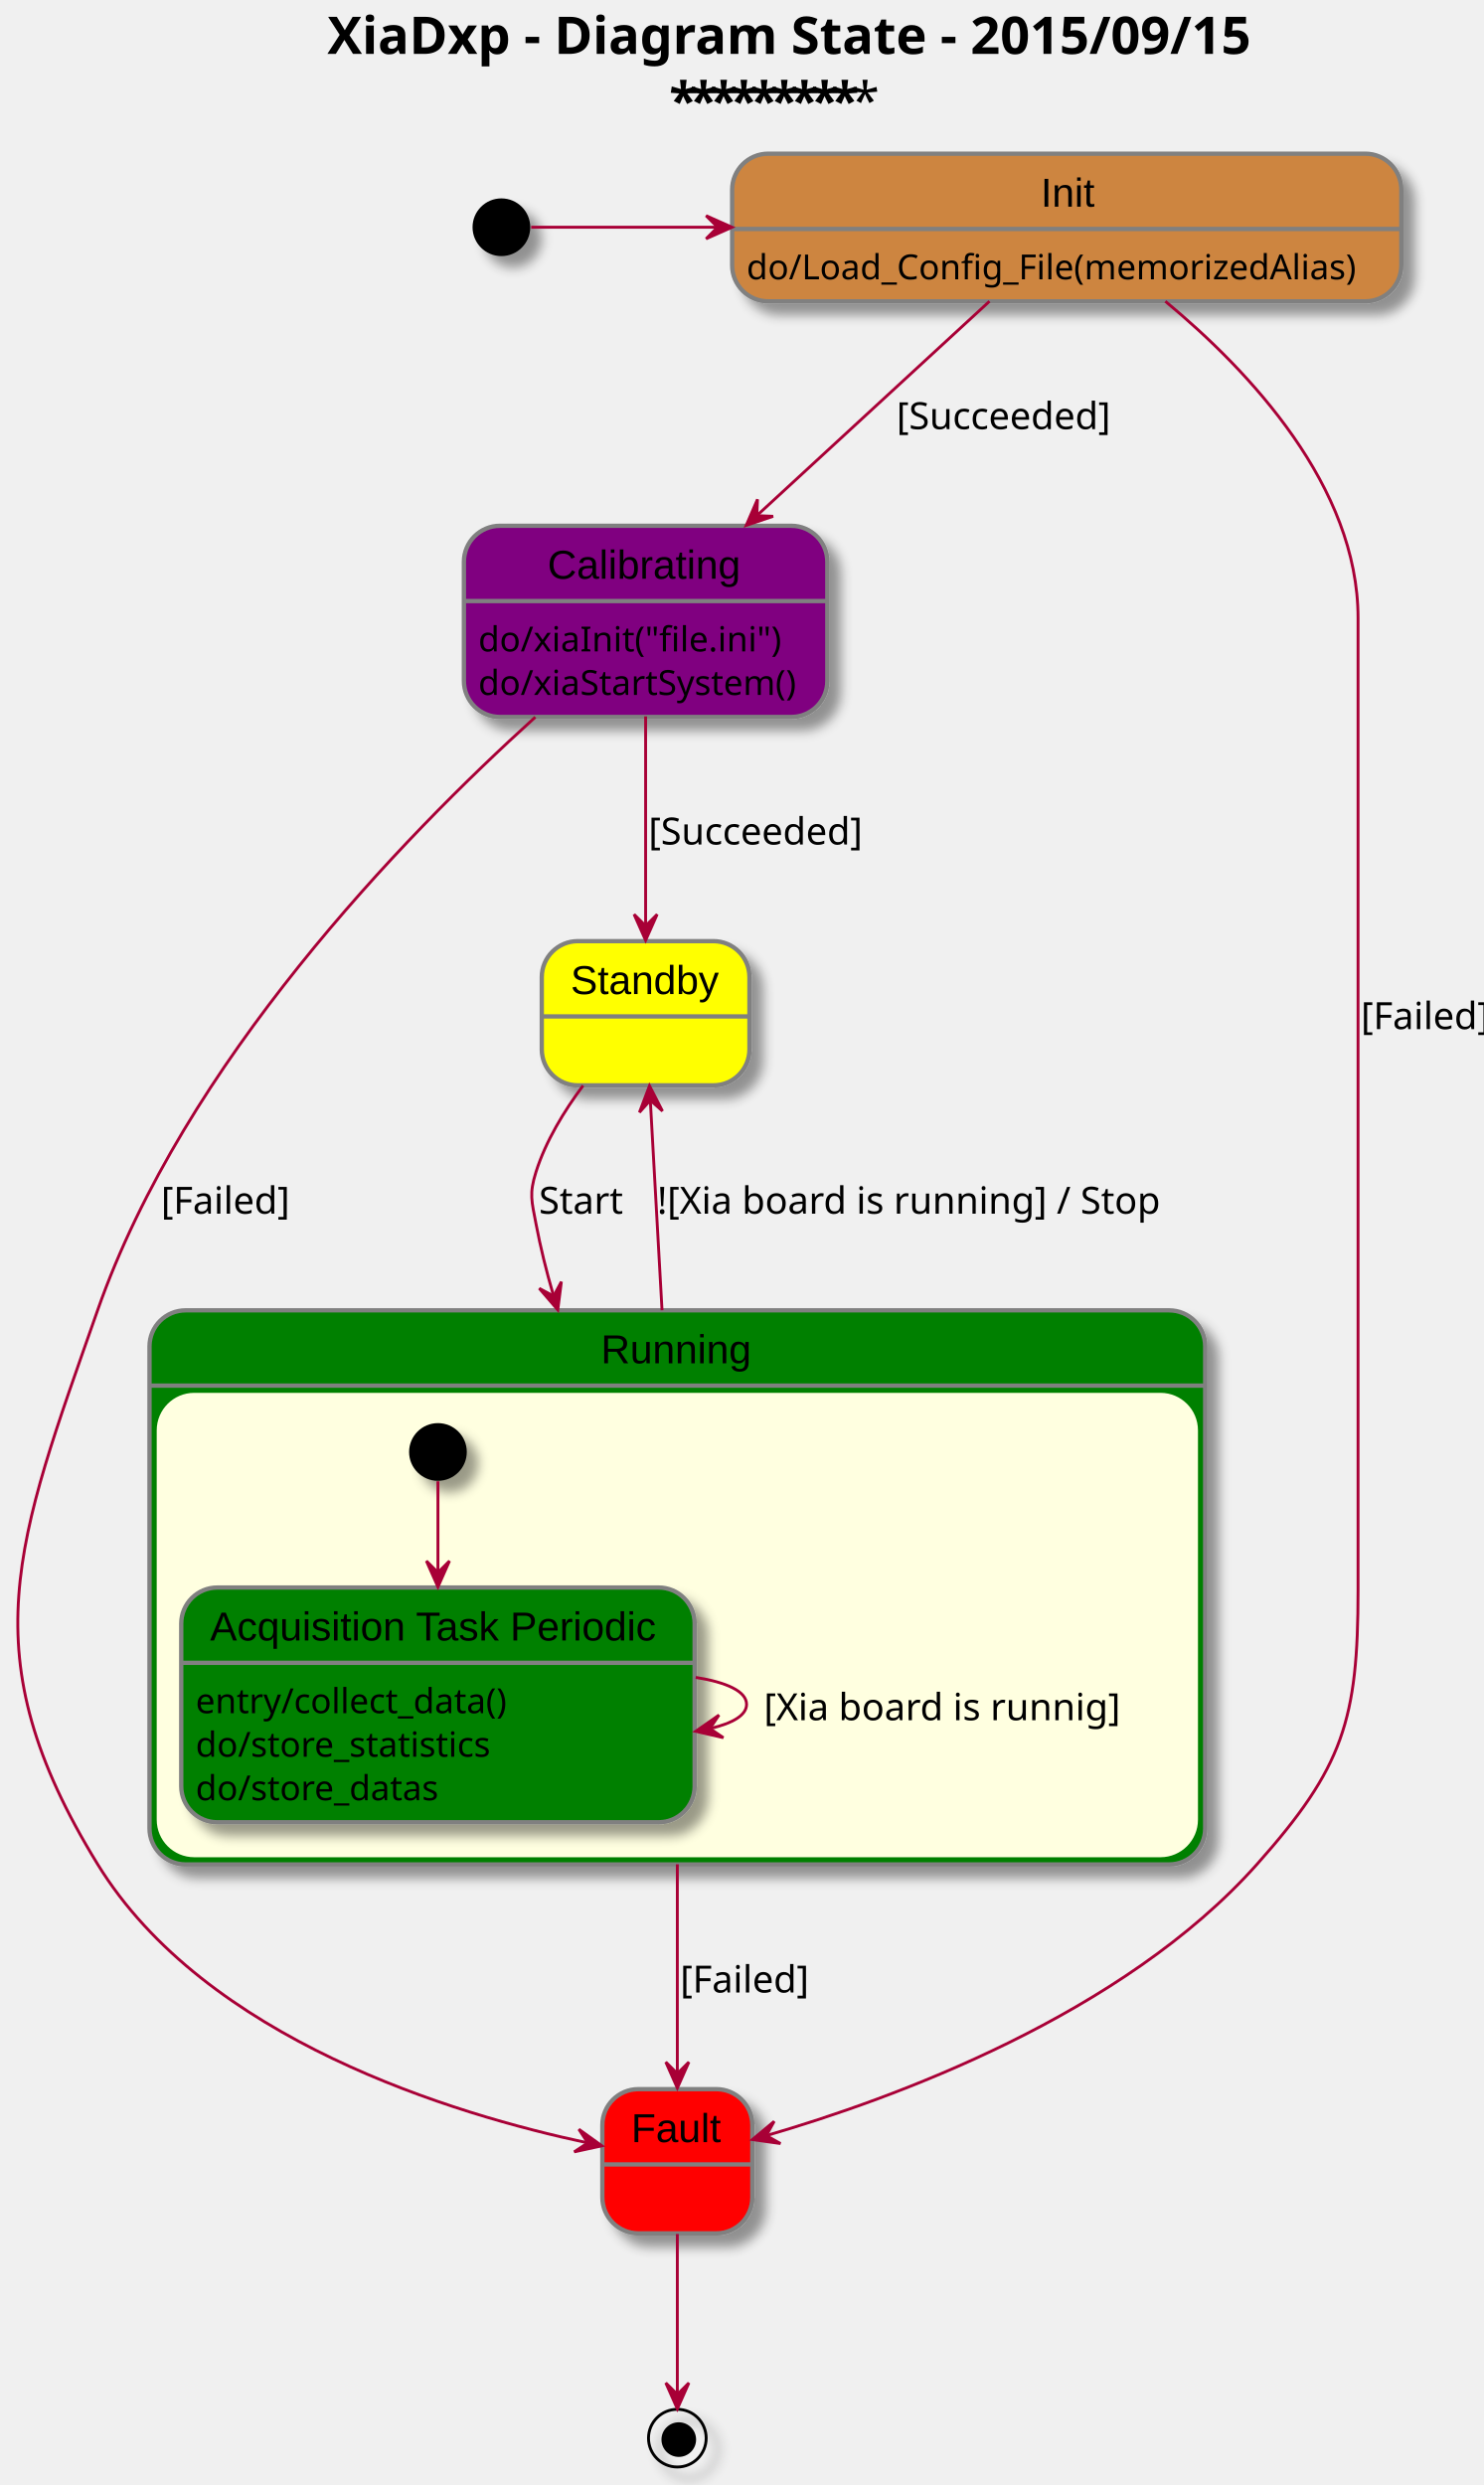
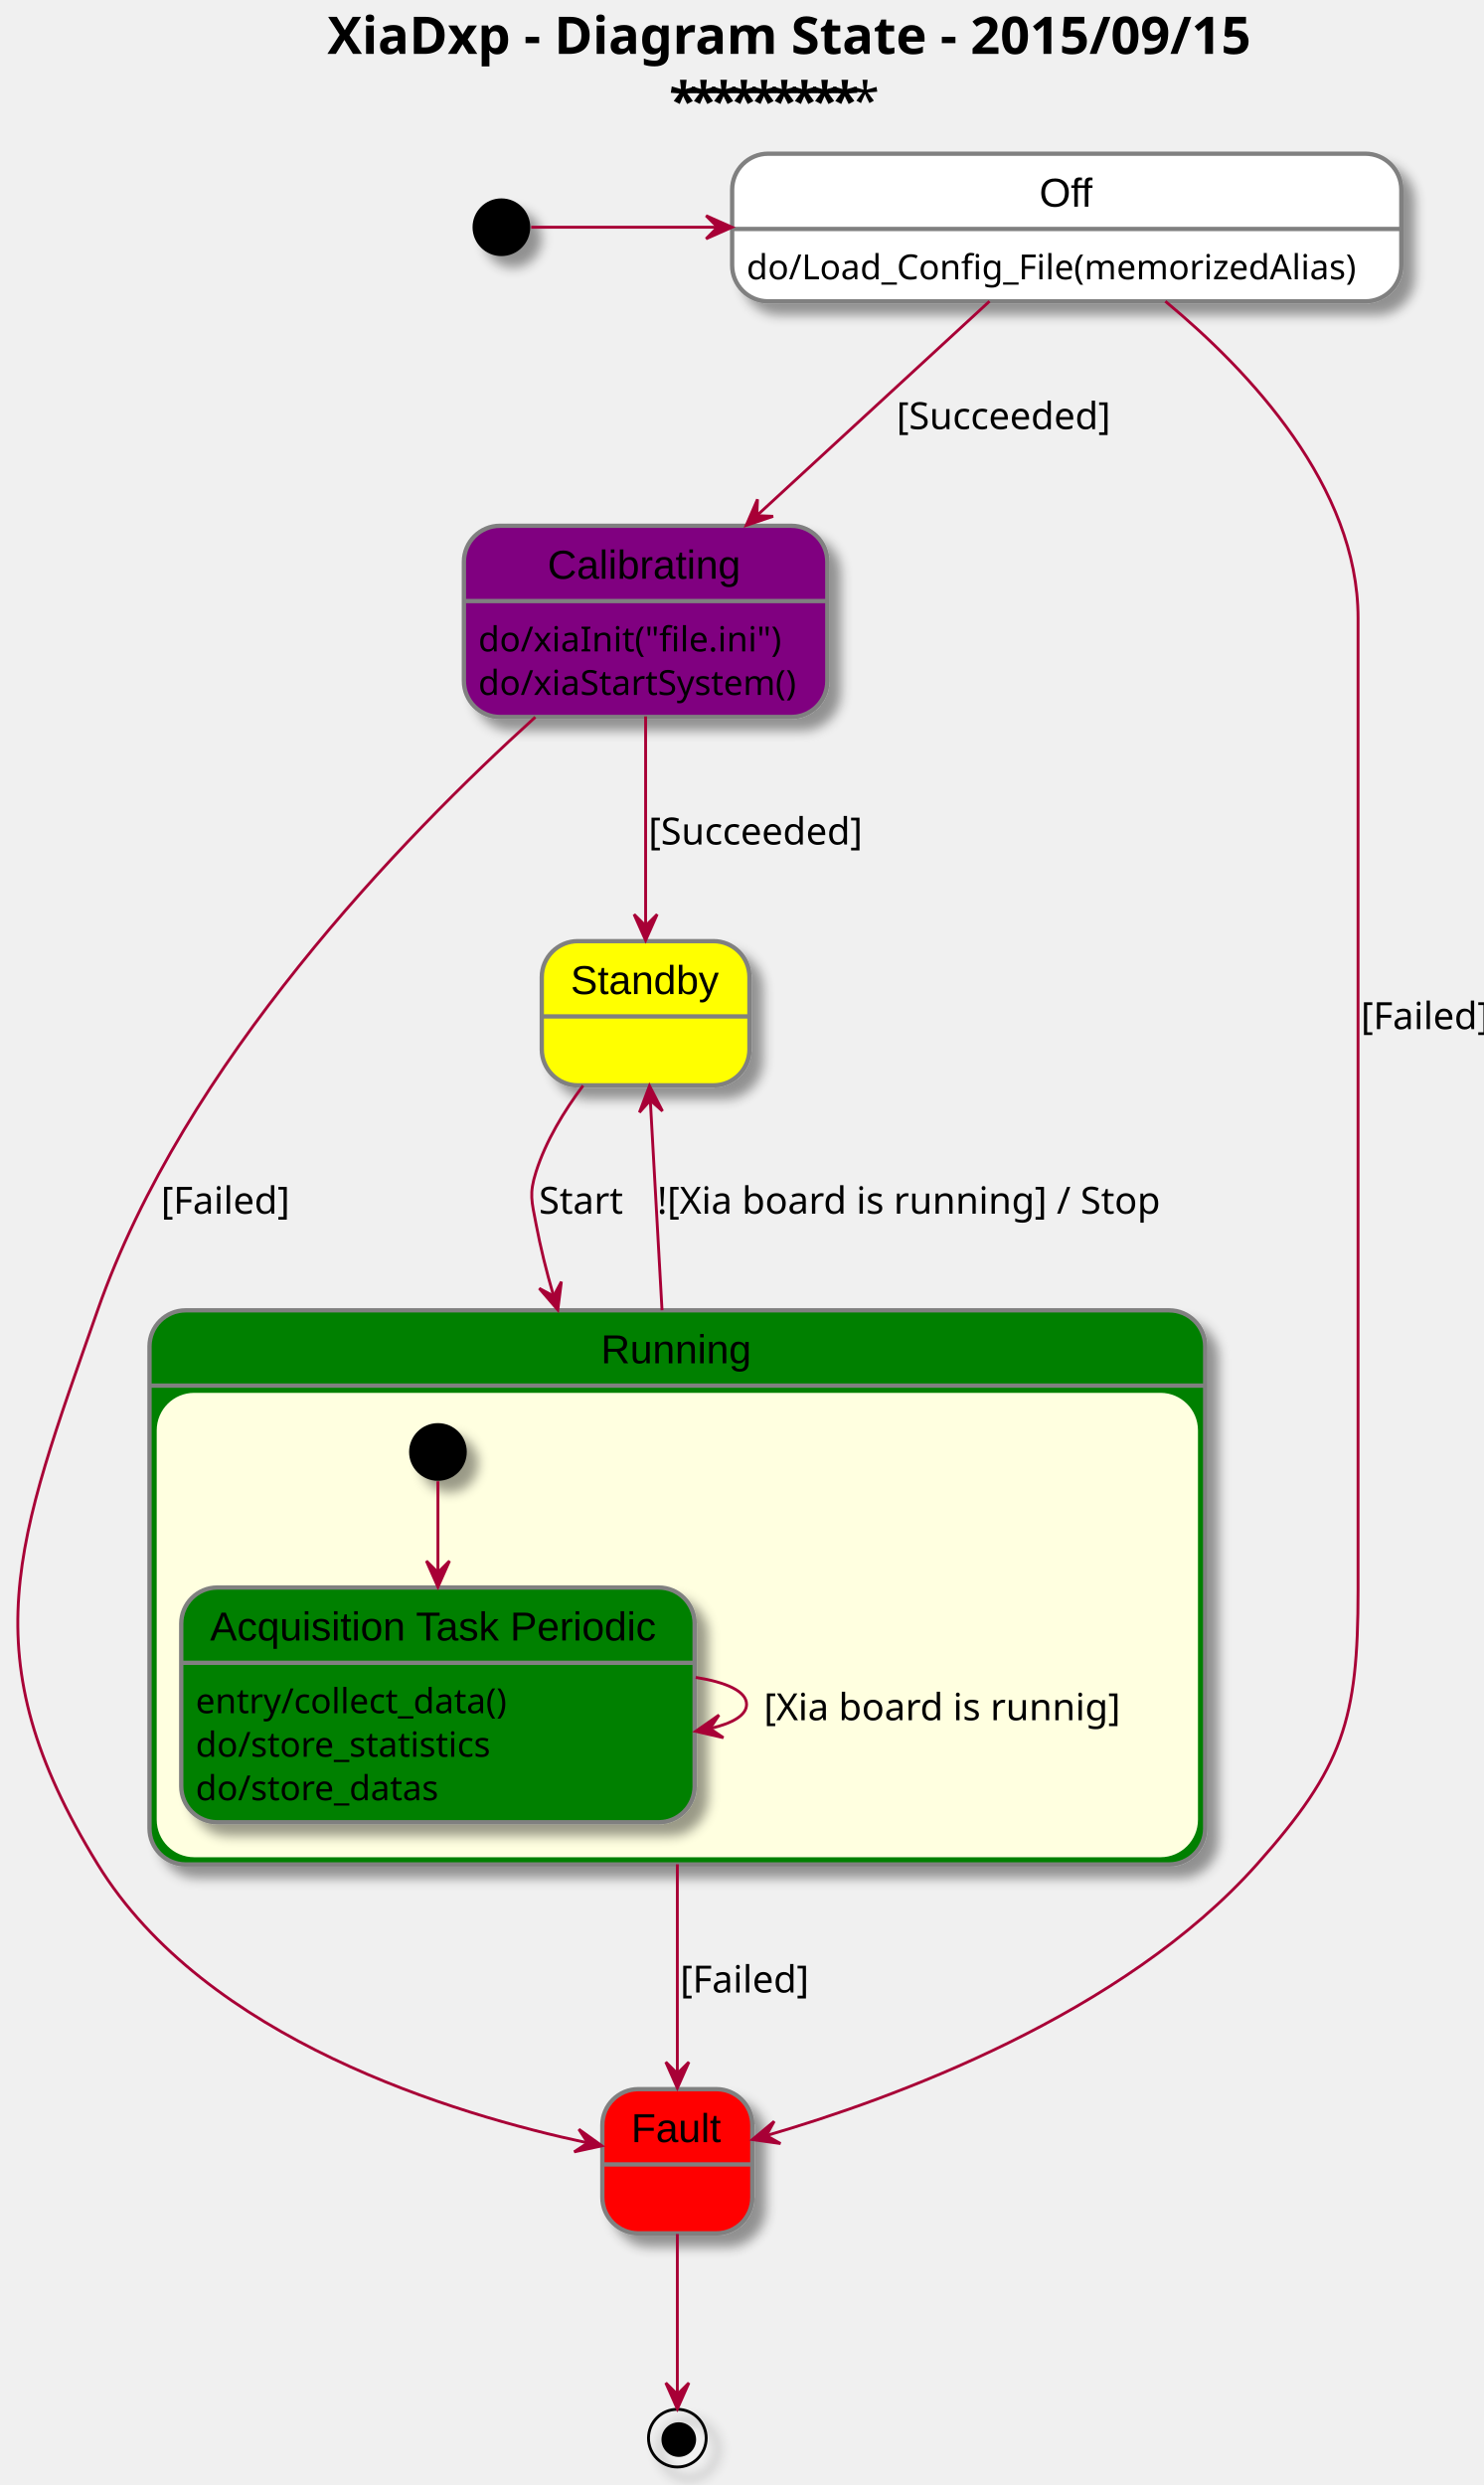
<svg xmlns="http://www.w3.org/2000/svg" height="968.539pt" style="width:578px;height:968px;background:#FFFFE0;" version="1.1" viewBox="0 0 578 968" width="578.652pt">
  <defs>
    <filter height="300%" id="f1" width="300%" x="-1" y="-1">
      <feGaussianBlur result="blurOut" stdDeviation="2.247" />
      <feColorMatrix in="blurOut" result="blurOut2" type="matrix" values="0 0 0 0 0 0 0 0 0 0 0 0 0 0 0 0 0 0 .4 0" />
      <feOffset dx="4.494" dy="4.494" in="blurOut2" result="blurOut3" />
      <feBlend in="SourceGraphic" in2="blurOut3" mode="normal" />
    </filter>
  </defs>
  <g>
    <text fill="#000000" font-family="sans-serif" font-size="20.225" font-weight="bold" lengthAdjust="spacingAndGlyphs" textLength="344.944" x="127.528" y="20.995">XiaDxp - Diagram State - 2015/09/15</text>
    <text fill="#000000" font-family="sans-serif" font-size="20.225" font-weight="bold" lengthAdjust="spacingAndGlyphs" textLength="7.865" x="260.674" y="46.434">*</text>
    <text fill="#000000" font-family="sans-serif" font-size="20.225" font-weight="bold" lengthAdjust="spacingAndGlyphs" textLength="7.865" x="268.539" y="46.434">*</text>
    <text fill="#000000" font-family="sans-serif" font-size="20.225" font-weight="bold" lengthAdjust="spacingAndGlyphs" textLength="7.865" x="276.404" y="46.434">*</text>
    <text fill="#000000" font-family="sans-serif" font-size="20.225" font-weight="bold" lengthAdjust="spacingAndGlyphs" textLength="7.865" x="284.27" y="46.434">*</text>
    <text fill="#000000" font-family="sans-serif" font-size="20.225" font-weight="bold" lengthAdjust="spacingAndGlyphs" textLength="7.865" x="292.135" y="46.434">*</text>
    <text fill="#000000" font-family="sans-serif" font-size="20.225" font-weight="bold" lengthAdjust="spacingAndGlyphs" textLength="7.865" x="300" y="46.434">*</text>
    <text fill="#000000" font-family="sans-serif" font-size="20.225" font-weight="bold" lengthAdjust="spacingAndGlyphs" textLength="7.865" x="307.865" y="46.434">*</text>
    <text fill="#000000" font-family="sans-serif" font-size="20.225" font-weight="bold" lengthAdjust="spacingAndGlyphs" textLength="7.865" x="315.73" y="46.434">*</text>
    <text fill="#000000" font-family="sans-serif" font-size="20.225" font-weight="bold" lengthAdjust="spacingAndGlyphs" textLength="7.865" x="323.596" y="46.434">*</text>
    <text fill="#000000" font-family="sans-serif" font-size="20.225" lengthAdjust="spacingAndGlyphs" textLength="7.865" x="331.461" y="46.434">*</text>
    <ellipse cx="195.318" cy="88.518" fill="#000000" filter="url(#f1)" rx="11.236" ry="11.236" style="stroke: none; stroke-width: 1.124;" />
-     <rect fill="#CD853F" filter="url(#f1)" height="57.52" rx="14.045" ry="14.045" style="stroke: #808080; stroke-width: 1.685;" width="260.674" x="285.206" y="59.867" />
+     <rect fill="#FFFFFF" filter="url(#f1)" height="57.52" rx="14.045" ry="14.045" style="stroke: #808080; stroke-width: 1.685;" width="260.674" x="285.206" y="59.867" />
    <line style="stroke: #808080; stroke-width: 1.685;" x1="285.206" x2="545.88" y1="89.191" y2="89.191" />
-     <text fill="#000000" font-family="Arial" font-size="15.73" lengthAdjust="spacingAndGlyphs" textLength="20.225" x="405.43" y="80.497">Init</text>
+     <text fill="#000000" font-family="Arial" font-size="15.73" lengthAdjust="spacingAndGlyphs" textLength="21.348" x="404.868" y="80.497">Off</text>
    <text fill="#000000" font-family="sans-serif" font-size="13.483" lengthAdjust="spacingAndGlyphs" textLength="238.202" x="290.824" y="108.805">do/Load_Config_File(memorizedAlias)</text>
    <rect fill="#800080" filter="url(#f1)" height="74.479" rx="14.045" ry="14.045" style="stroke: #808080; stroke-width: 1.685;" width="141.573" x="180.711" y="204.81" />
    <line style="stroke: #808080; stroke-width: 1.685;" x1="180.711" x2="322.284" y1="234.135" y2="234.135" />
    <text fill="#000000" font-family="Arial" font-size="15.73" lengthAdjust="spacingAndGlyphs" textLength="76.404" x="213.296" y="225.441">Calibrating</text>
    <text fill="#000000" font-family="sans-serif" font-size="13.483" lengthAdjust="spacingAndGlyphs" textLength="107.865" x="186.329" y="253.749">do/xiaInit("file.ini")</text>
    <text fill="#000000" font-family="sans-serif" font-size="13.483" lengthAdjust="spacingAndGlyphs" textLength="119.101" x="186.329" y="270.709">do/xiaStartSystem()</text>
    <rect fill="#FF0000" filter="url(#f1)" height="56.18" rx="14.045" ry="14.045" style="stroke: #808080; stroke-width: 1.685;" width="58.427" x="234.644" y="813.799" />
    <line style="stroke: #808080; stroke-width: 1.685;" x1="234.644" x2="293.071" y1="843.124" y2="843.124" />
    <text fill="#000000" font-family="Arial" font-size="15.73" lengthAdjust="spacingAndGlyphs" textLength="35.955" x="245.88" y="834.429">Fault</text>
    <rect fill="#FFFF00" filter="url(#f1)" height="56.18" rx="14.045" ry="14.045" style="stroke: #808080; stroke-width: 1.685;" width="80.899" x="211.048" y="366.608" />
    <line style="stroke: #808080; stroke-width: 1.685;" x1="211.048" x2="291.947" y1="395.933" y2="395.933" />
    <text fill="#000000" font-family="Arial" font-size="15.73" lengthAdjust="spacingAndGlyphs" textLength="58.427" x="222.284" y="387.238">Standby</text>
    <ellipse cx="263.857" cy="949.754" fill="none" filter="url(#f1)" rx="11.236" ry="11.236" style="stroke: #000000; stroke-width: 1.124;" />
    <ellipse cx="264.419" cy="950.316" fill="#000000" rx="6.742" ry="6.742" style="stroke: none; stroke-width: 1.124;" />
    <rect fill="#008000" filter="url(#f1)" height="215.841" rx="14.045" ry="14.045" style="stroke: #808080; stroke-width: 1.685;" width="411.236" x="58.239" y="510.428" />
    <rect fill="#FFFFE0" height="179.775" rx="14.045" ry="14.045" style="stroke: #FFFFE0; stroke-width: 1.124;" width="404.494" x="61.61" y="543.124" />
    <line style="stroke: #808080; stroke-width: 1.685;" x1="58.239" x2="469.475" y1="539.753" y2="539.753" />
    <text fill="#000000" font-family="Arial" font-size="15.73" lengthAdjust="spacingAndGlyphs" textLength="59.551" x="234.082" y="531.058">Running</text>
    <rect fill="#008000" filter="url(#f1)" height="91.438" rx="14.045" ry="14.045" style="stroke: #808080; stroke-width: 1.685;" width="200" x="70.599" y="618.404" />
    <line style="stroke: #808080; stroke-width: 1.685;" x1="70.599" x2="270.599" y1="647.729" y2="647.729" />
    <text fill="#000000" font-family="Arial" font-size="15.73" lengthAdjust="spacingAndGlyphs" textLength="177.528" x="81.835" y="639.034">Acquisition Task Periodic</text>
    <text fill="#000000" font-family="sans-serif" font-size="13.483" lengthAdjust="spacingAndGlyphs" textLength="115.73" x="76.217" y="667.343">entry/collect_data()</text>
    <text fill="#000000" font-family="sans-serif" font-size="13.483" lengthAdjust="spacingAndGlyphs" textLength="113.483" x="76.217" y="684.303">do/store_statistics</text>
    <text fill="#000000" font-family="sans-serif" font-size="13.483" lengthAdjust="spacingAndGlyphs" textLength="93.258" x="76.217" y="701.262">do/store_datas</text>
    <ellipse cx="170.599" cy="565.595" fill="#000000" filter="url(#f1)" rx="11.236" ry="11.236" style="stroke: none; stroke-width: 1.124;" />
    <path d="M170.599,577 C170.599,585.725 170.599,598.939 170.599,612.4 " fill="none" style="stroke: #A80036; stroke-width: 1.124;" />
    <polygon fill="#A80036" points="170.599,618.171,175.093,608.059,170.599,612.553,166.104,608.059,170.599,618.171" style="stroke: #A80036; stroke-width: 1.124;" />
    <path d="M271.011,653.409 C282.996,655.318 290.823,658.819 290.823,663.91 C290.823,668.126 285.456,671.251 276.804,673.285 " fill="none" style="stroke: #A80036; stroke-width: 1.124;" />
    <polygon fill="#A80036" points="271.011,674.411,281.795,676.893,276.526,673.338,280.08,668.069,271.011,674.411" style="stroke: #A80036; stroke-width: 1.124;" />
    <text fill="#000000" font-family="sans-serif" font-size="14.607" lengthAdjust="spacingAndGlyphs" textLength="128.09" x="297.565" y="670.084">[Xia board is runnig]</text>
    <path d="M206.931,88.518 C231.072,88.518 255.214,88.518 279.354,88.518 " fill="none" style="stroke: #A80036; stroke-width: 1.124;" />
    <polygon fill="#A80036" points="285.161,88.518,275.048,84.024,279.543,88.518,275.048,93.013,285.161,88.518" style="stroke: #A80036; stroke-width: 1.124;" />
    <path d="M385.454,117.36 C360.064,140.751 323.394,174.532 294.838,200.839 " fill="none" style="stroke: #A80036; stroke-width: 1.124;" />
    <polygon fill="#A80036" points="290.687,204.663,301.168,201.115,294.818,200.856,295.077,194.505,290.687,204.663" style="stroke: #A80036; stroke-width: 1.124;" />
    <text fill="#000000" font-family="sans-serif" font-size="14.607" lengthAdjust="spacingAndGlyphs" textLength="82.022" x="349.251" y="167.165">[Succeeded]</text>
    <path d="M453.963,117.376 C486.885,144.66 529.026,189.581 529.026,240.765 C529.026,240.765 529.026,240.765 529.026,619.417 C529.026,669.976 523.306,688.387 489.7,726.159 C437.357,784.991 347.716,817.598 298.583,831.88 " fill="none" style="stroke: #A80036; stroke-width: 1.124;" />
    <polygon fill="#A80036" points="293.087,833.45,304.045,834.991,298.488,831.905,301.574,826.349,293.087,833.45" style="stroke: #A80036; stroke-width: 1.124;" />
    <text fill="#000000" font-family="sans-serif" font-size="14.607" lengthAdjust="spacingAndGlyphs" textLength="48.315" x="530.149" y="400.872">[Failed]</text>
    <path d="M251.498,279.076 C251.498,303.882 251.498,336.571 251.498,360.669 " fill="none" style="stroke: #A80036; stroke-width: 1.124;" />
    <polygon fill="#A80036" points="251.498,366.29,255.992,356.178,251.498,360.672,247.003,356.178,251.498,366.29" style="stroke: #A80036; stroke-width: 1.124;" />
    <text fill="#000000" font-family="sans-serif" font-size="14.607" lengthAdjust="spacingAndGlyphs" textLength="82.022" x="252.621" y="328.962">[Succeeded]</text>
    <path d="M208.535,279.344 C156.547,326.427 71.787,413.992 38.014,510.428 C6.324,600.919 -12.15,644.449 38.014,726.159 C79.964,794.488 176.744,823.624 228.955,834.733 " fill="none" style="stroke: #A80036; stroke-width: 1.124;" />
    <polygon fill="#A80036" points="234.48,835.877,225.489,829.424,228.979,834.737,223.666,838.226,234.48,835.877" style="stroke: #A80036; stroke-width: 1.124;" />
    <text fill="#000000" font-family="sans-serif" font-size="14.607" lengthAdjust="spacingAndGlyphs" textLength="48.315" x="62.733" y="472.782">[Failed]</text>
    <path d="M227.135,422.877 C219.761,432.75 212.611,444.462 208.801,456.496 C206.088,465.065 207.131,467.888 208.801,476.721 C210.533,485.885 212.848,495.216 215.552,504.492 " fill="none" style="stroke: #A80036; stroke-width: 1.124;" />
    <polygon fill="#A80036" points="217.283,510.259,218.678,499.281,215.667,504.878,210.069,501.867,217.283,510.259" style="stroke: #A80036; stroke-width: 1.124;" />
    <text fill="#000000" font-family="sans-serif" font-size="14.607" lengthAdjust="spacingAndGlyphs" textLength="31.461" x="209.925" y="472.782">Start</text>
    <path d="M257.894,510.386 C256.24,480.764 254.566,450.771 253.345,428.907 " fill="none" style="stroke: #A80036; stroke-width: 1.124;" />
    <polygon fill="#A80036" points="253.013,422.963,249.089,433.31,253.326,428.572,258.064,432.81,253.013,422.963" style="stroke: #A80036; stroke-width: 1.124;" />
    <text fill="#000000" font-family="sans-serif" font-size="14.607" lengthAdjust="spacingAndGlyphs" textLength="183.146" x="255.992" y="472.782">![Xia board is running] / Stop</text>
    <path d="M263.857,726.201 C263.857,755.708 263.857,785.585 263.857,807.426 " fill="none" style="stroke: #A80036; stroke-width: 1.124;" />
    <polygon fill="#A80036" points="263.857,813.367,268.352,803.254,263.857,807.749,259.363,803.254,263.857,813.367" style="stroke: #A80036; stroke-width: 1.124;" />
    <text fill="#000000" font-family="sans-serif" font-size="14.607" lengthAdjust="spacingAndGlyphs" textLength="48.315" x="264.981" y="776.153">[Failed]</text>
    <path d="M263.857,870.212 C263.857,890.027 263.857,916.188 263.857,932.715 " fill="none" style="stroke: #A80036; stroke-width: 1.124;" />
    <polygon fill="#A80036" points="263.857,938.338,268.352,928.226,263.857,932.72,259.363,928.226,263.857,938.338" style="stroke: #A80036; stroke-width: 1.124;" />
  </g>
</svg>
